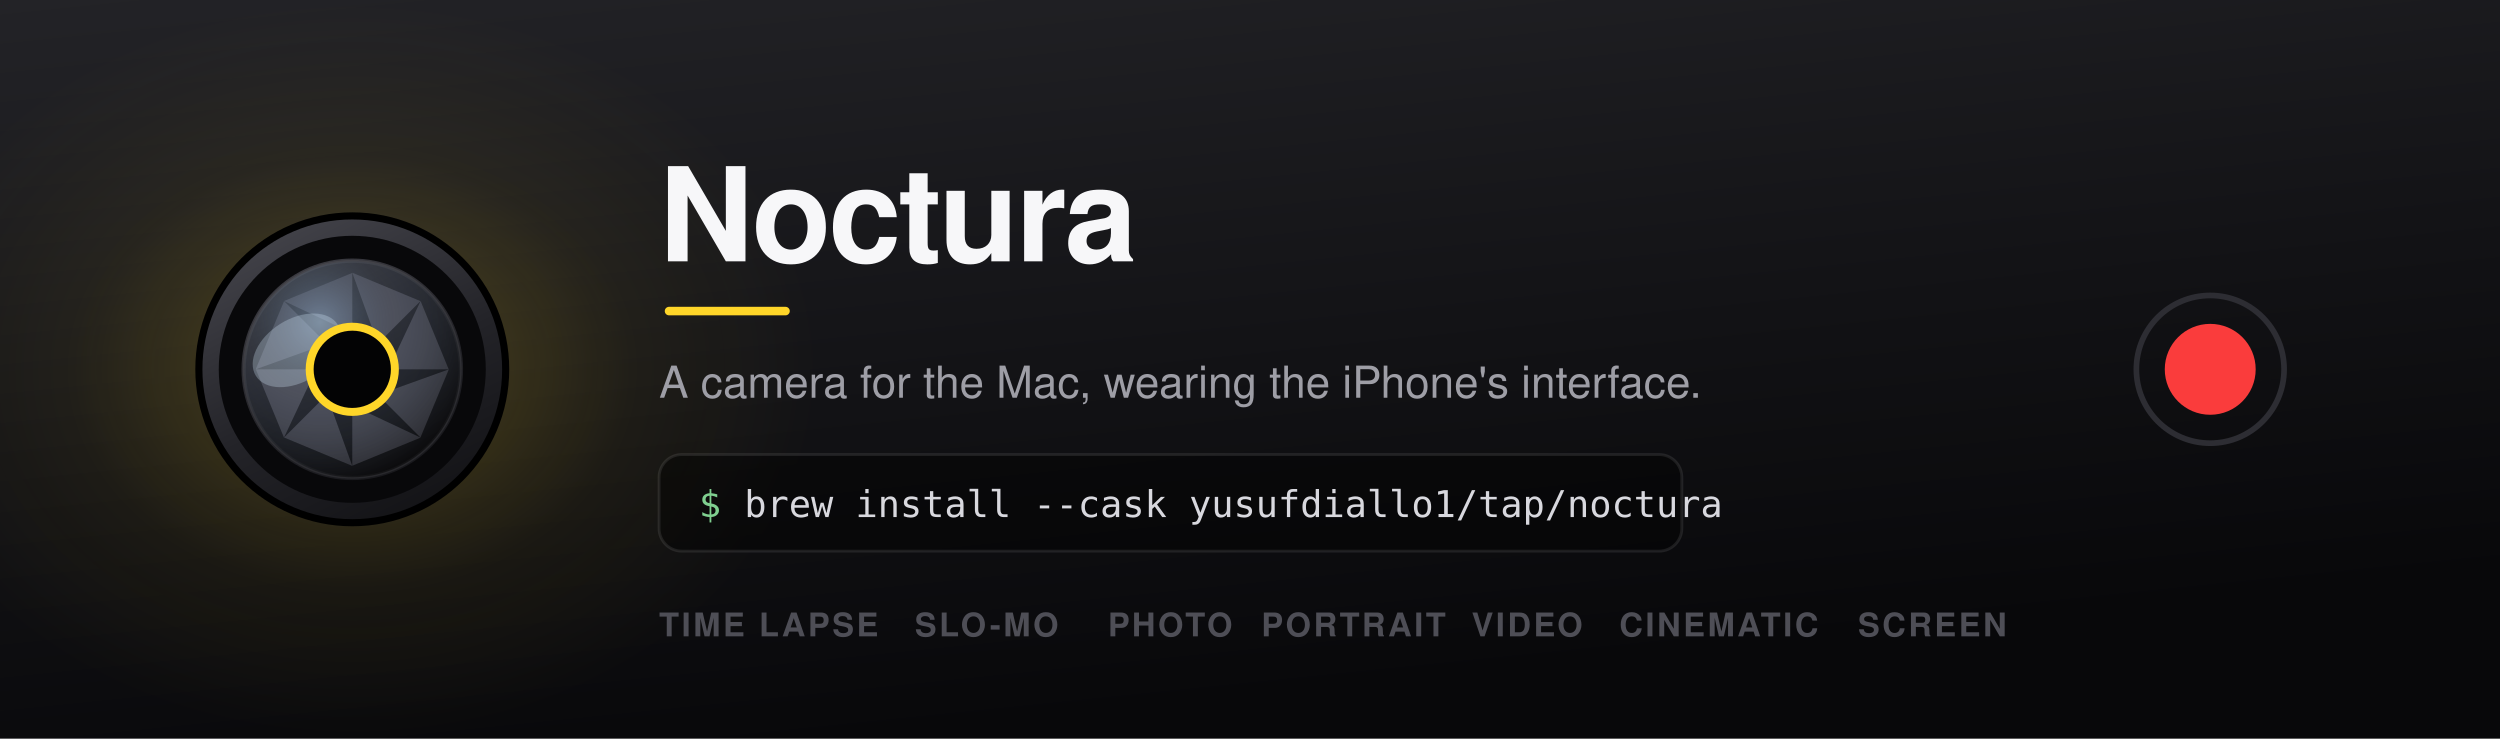
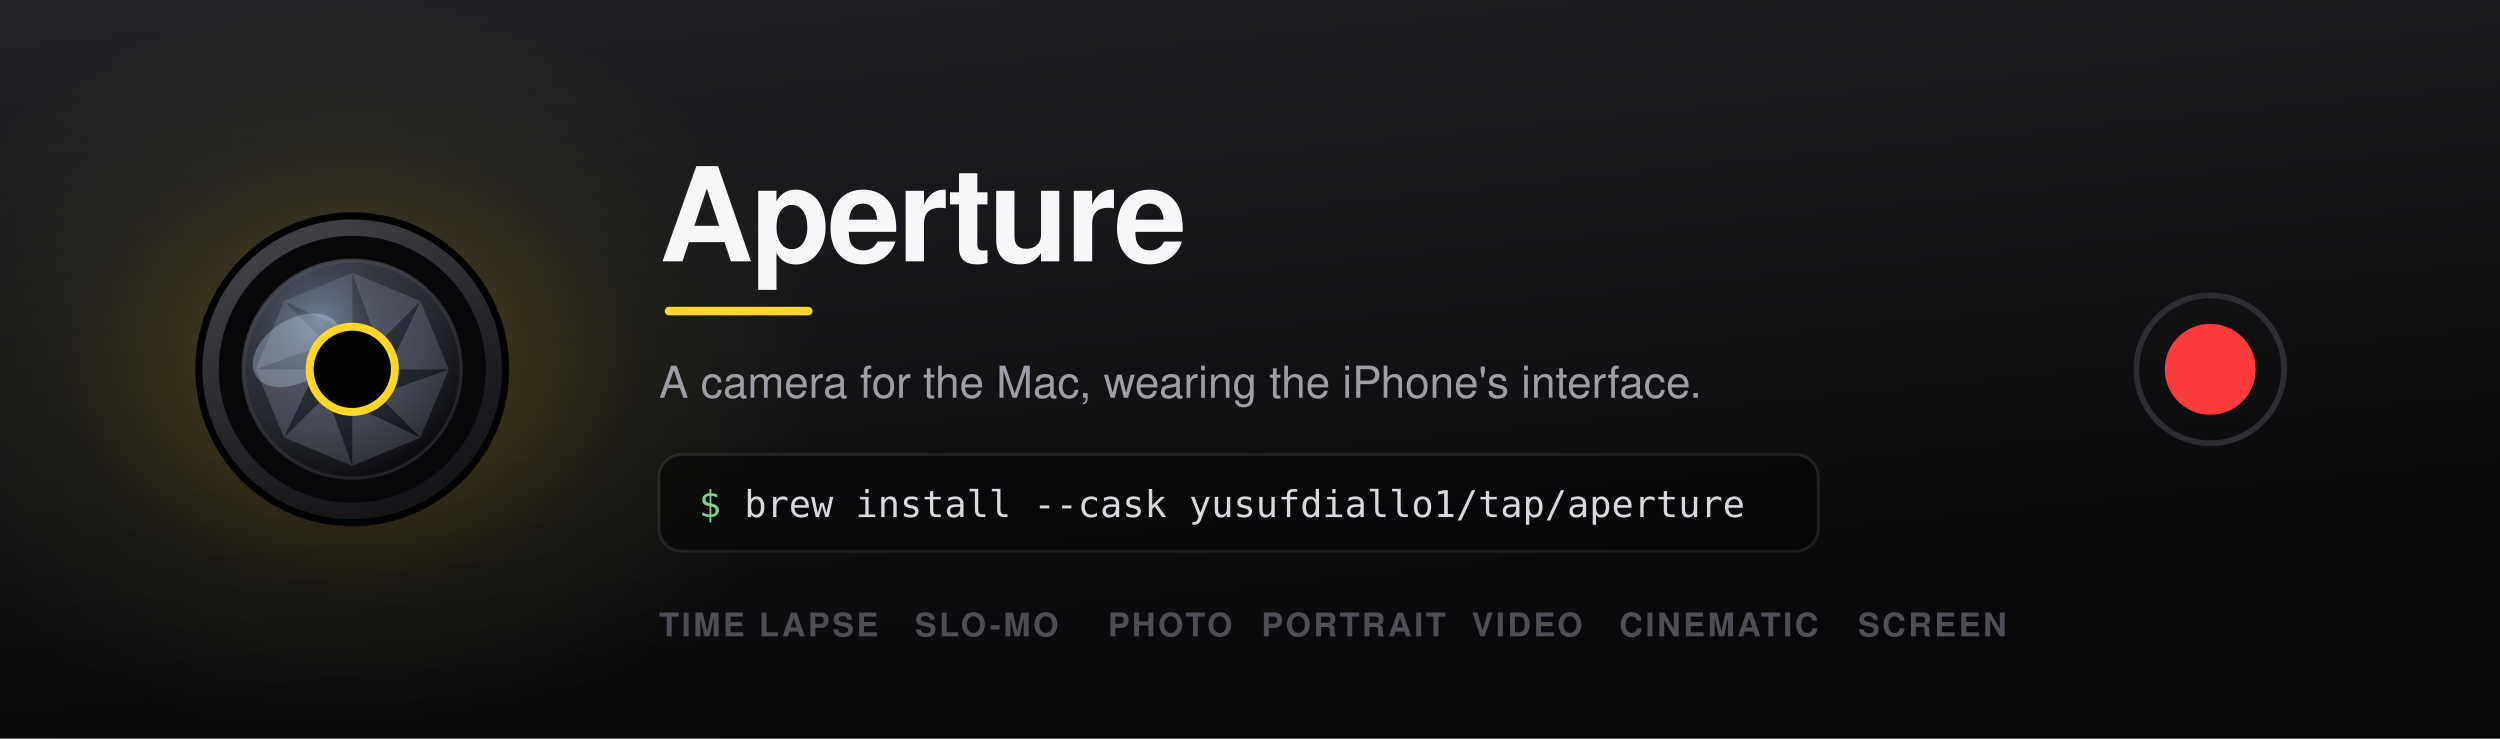
- <svg xmlns="http://www.w3.org/2000/svg" viewBox="0 0 880 260" width="880" height="260" role="img" aria-label="Noctura — a camera for the Mac, wearing the iPhone's interface">
+ <svg xmlns="http://www.w3.org/2000/svg" viewBox="0 0 880 260" width="880" height="260" role="img" aria-label="Aperture — a camera for the Mac, wearing the iPhone's interface">
  <defs>
    <linearGradient id="bg" x1="0" y1="0" x2="0.35" y2="1">
      <stop offset="0%" stop-color="#232327" />
      <stop offset="60%" stop-color="#121215" />
      <stop offset="100%" stop-color="#08080A" />
    </linearGradient>
    <radialGradient id="glow" cx="50%" cy="50%" r="50%">
      <stop offset="0%" stop-color="#FFD629" stop-opacity="0.26" />
      <stop offset="60%" stop-color="#FFD629" stop-opacity="0.05" />
      <stop offset="100%" stop-color="#FFD629" stop-opacity="0" />
    </radialGradient>
    <linearGradient id="body" x1="0.25" y1="0" x2="0.75" y2="1">
      <stop offset="0%" stop-color="#44444B" />
      <stop offset="55%" stop-color="#232328" />
      <stop offset="100%" stop-color="#121215" />
    </linearGradient>
    <radialGradient id="dome" cx="35%" cy="28%" r="75%">
      <stop offset="0%" stop-color="#8FB4D8" stop-opacity="0.45" />
      <stop offset="45%" stop-color="#3A4A5C" stop-opacity="0.18" />
      <stop offset="100%" stop-color="#000" stop-opacity="0.5" />
    </radialGradient>
  </defs>
  <rect width="880" height="260" fill="url(#bg)" />
  <ellipse cx="124" cy="130" rx="165" ry="130" fill="url(#glow)" />
  <g transform="translate(124 130)">
    <circle r="54" fill="url(#body)" stroke="#000" stroke-width="2.5" />
    <circle r="43" fill="none" stroke="#08080A" stroke-width="8" />
    <circle r="38" fill="none" stroke="#FFFFFF" stroke-opacity="0.07" stroke-width="1" />
    <g fill="#52525C">
      <g>
        <path d="M0,-34 L24,-24 L9,-9 Z" />
        <path d="M0,-34 L24,-24 L9,-9 Z" transform="rotate(90)" />
        <path d="M0,-34 L24,-24 L9,-9 Z" transform="rotate(180)" />
        <path d="M0,-34 L24,-24 L9,-9 Z" transform="rotate(270)" />
        <path d="M0,-34 L24,-24 L9,-9 Z" transform="rotate(45)" />
        <path d="M0,-34 L24,-24 L9,-9 Z" transform="rotate(135)" />
        <path d="M0,-34 L24,-24 L9,-9 Z" transform="rotate(225)" />
        <path d="M0,-34 L24,-24 L9,-9 Z" transform="rotate(315)" />
        <animateTransform attributeName="transform" type="rotate" values="0;44;0" dur="7s" repeatCount="indefinite" calcMode="spline" keySplines="0.45 0 0.2 1;0.45 0 0.2 1" keyTimes="0;0.5;1" />
      </g>
    </g>
    <circle r="38" fill="url(#dome)" />
    <ellipse cx="-13" cy="-16" rx="17" ry="11" fill="#CFE4F5" opacity="0.3" transform="rotate(-32)" />
    <circle r="15" fill="#030304" stroke="#FFD629" stroke-width="2.8">
      <animate attributeName="r" values="15;10;15" dur="7s" repeatCount="indefinite" calcMode="spline" keySplines="0.45 0 0.2 1;0.45 0 0.2 1" keyTimes="0;0.5;1" />
    </circle>
    <circle r="15" fill="none" stroke="#FFD629" stroke-width="1" opacity="0.35">
      <animate attributeName="r" values="15;26;15" dur="7s" repeatCount="indefinite" />
      <animate attributeName="opacity" values="0.35;0;0.35" dur="7s" repeatCount="indefinite" />
    </circle>
  </g>
-   <text x="232" y="92" font-family="-apple-system,BlinkMacSystemFont,'SF Pro Display',Helvetica,Arial,sans-serif" font-size="46" font-weight="700" fill="#F7F7F9" letter-spacing="-1">Noctura</text>
-   <rect x="234" y="108" width="44" height="3" rx="1.5" fill="#FFD629" />
+   <text x="232" y="92" font-family="-apple-system,BlinkMacSystemFont,'SF Pro Display',Helvetica,Arial,sans-serif" font-size="46" font-weight="700" fill="#F7F7F9" letter-spacing="-1">Aperture</text>
+   <rect x="234" y="108" width="52" height="3" rx="1.5" fill="#FFD629" />
  <text x="232" y="140" font-family="-apple-system,BlinkMacSystemFont,'SF Pro Text',Helvetica,Arial,sans-serif" font-size="15.5" fill="#9E9EA6">A camera for the Mac, wearing the iPhone's interface.</text>
  <g transform="translate(232 160)">
-     <rect width="360" height="34" rx="8" fill="#000" fill-opacity="0.45" stroke="#FFFFFF" stroke-opacity="0.09" />
+     <rect width="408" height="34" rx="8" fill="#000" fill-opacity="0.45" stroke="#FFFFFF" stroke-opacity="0.09" />
    <text x="14" y="22" font-family="ui-monospace,SFMono-Regular,Menlo,monospace" font-size="13" fill="#7FCF8F">$</text>
-     <text x="30" y="22" font-family="ui-monospace,SFMono-Regular,Menlo,monospace" font-size="13" fill="#D8D8DE">brew install --cask yusufdiallo1/tap/noctura</text>
+     <text x="30" y="22" font-family="ui-monospace,SFMono-Regular,Menlo,monospace" font-size="13" fill="#D8D8DE">brew install --cask yusufdiallo1/tap/aperture</text>
  </g>
  <g font-family="-apple-system,BlinkMacSystemFont,'SF Pro Text',Helvetica,Arial,sans-serif" font-size="11.5" font-weight="600" letter-spacing="0.9">
    <text x="232" y="224" fill="#4E4E56">TIME LAPSE</text>
    <text x="322" y="224" fill="#4E4E56">SLO-MO</text>
    <text x="390" y="224" fill="#4E4E56">PHOTO
      <animate attributeName="fill" values="#FFD629;#4E4E56;#4E4E56;#4E4E56;#4E4E56;#FFD629" dur="9s" repeatCount="indefinite" />
    </text>
    <text x="444" y="224" fill="#4E4E56">PORTRAIT
      <animate attributeName="fill" values="#4E4E56;#FFD629;#4E4E56;#4E4E56;#4E4E56;#4E4E56" dur="9s" repeatCount="indefinite" />
    </text>
    <text x="518" y="224" fill="#4E4E56">VIDEO
      <animate attributeName="fill" values="#4E4E56;#4E4E56;#FFD629;#4E4E56;#4E4E56;#4E4E56" dur="9s" repeatCount="indefinite" />
    </text>
    <text x="570" y="224" fill="#4E4E56">CINEMATIC
      <animate attributeName="fill" values="#4E4E56;#4E4E56;#4E4E56;#FFD629;#4E4E56;#4E4E56" dur="9s" repeatCount="indefinite" />
    </text>
    <text x="654" y="224" fill="#4E4E56">SCREEN
      <animate attributeName="fill" values="#4E4E56;#4E4E56;#4E4E56;#4E4E56;#FFD629;#4E4E56" dur="9s" repeatCount="indefinite" />
    </text>
  </g>
  <g transform="translate(778 130)">
    <circle r="26" fill="none" stroke="#2D2D33" stroke-width="2" />
    <circle r="26" fill="none" stroke="#FA3C3C" stroke-width="2" opacity="0">
      <animate attributeName="r" values="26;38;26" dur="2.6s" repeatCount="indefinite" />
      <animate attributeName="opacity" values="0.55;0;0.55" dur="2.6s" repeatCount="indefinite" />
    </circle>
    <circle r="16" fill="#FA3C3C">
      <animate attributeName="opacity" values="1;0.4;1" dur="2.6s" repeatCount="indefinite" />
    </circle>
  </g>
</svg>
